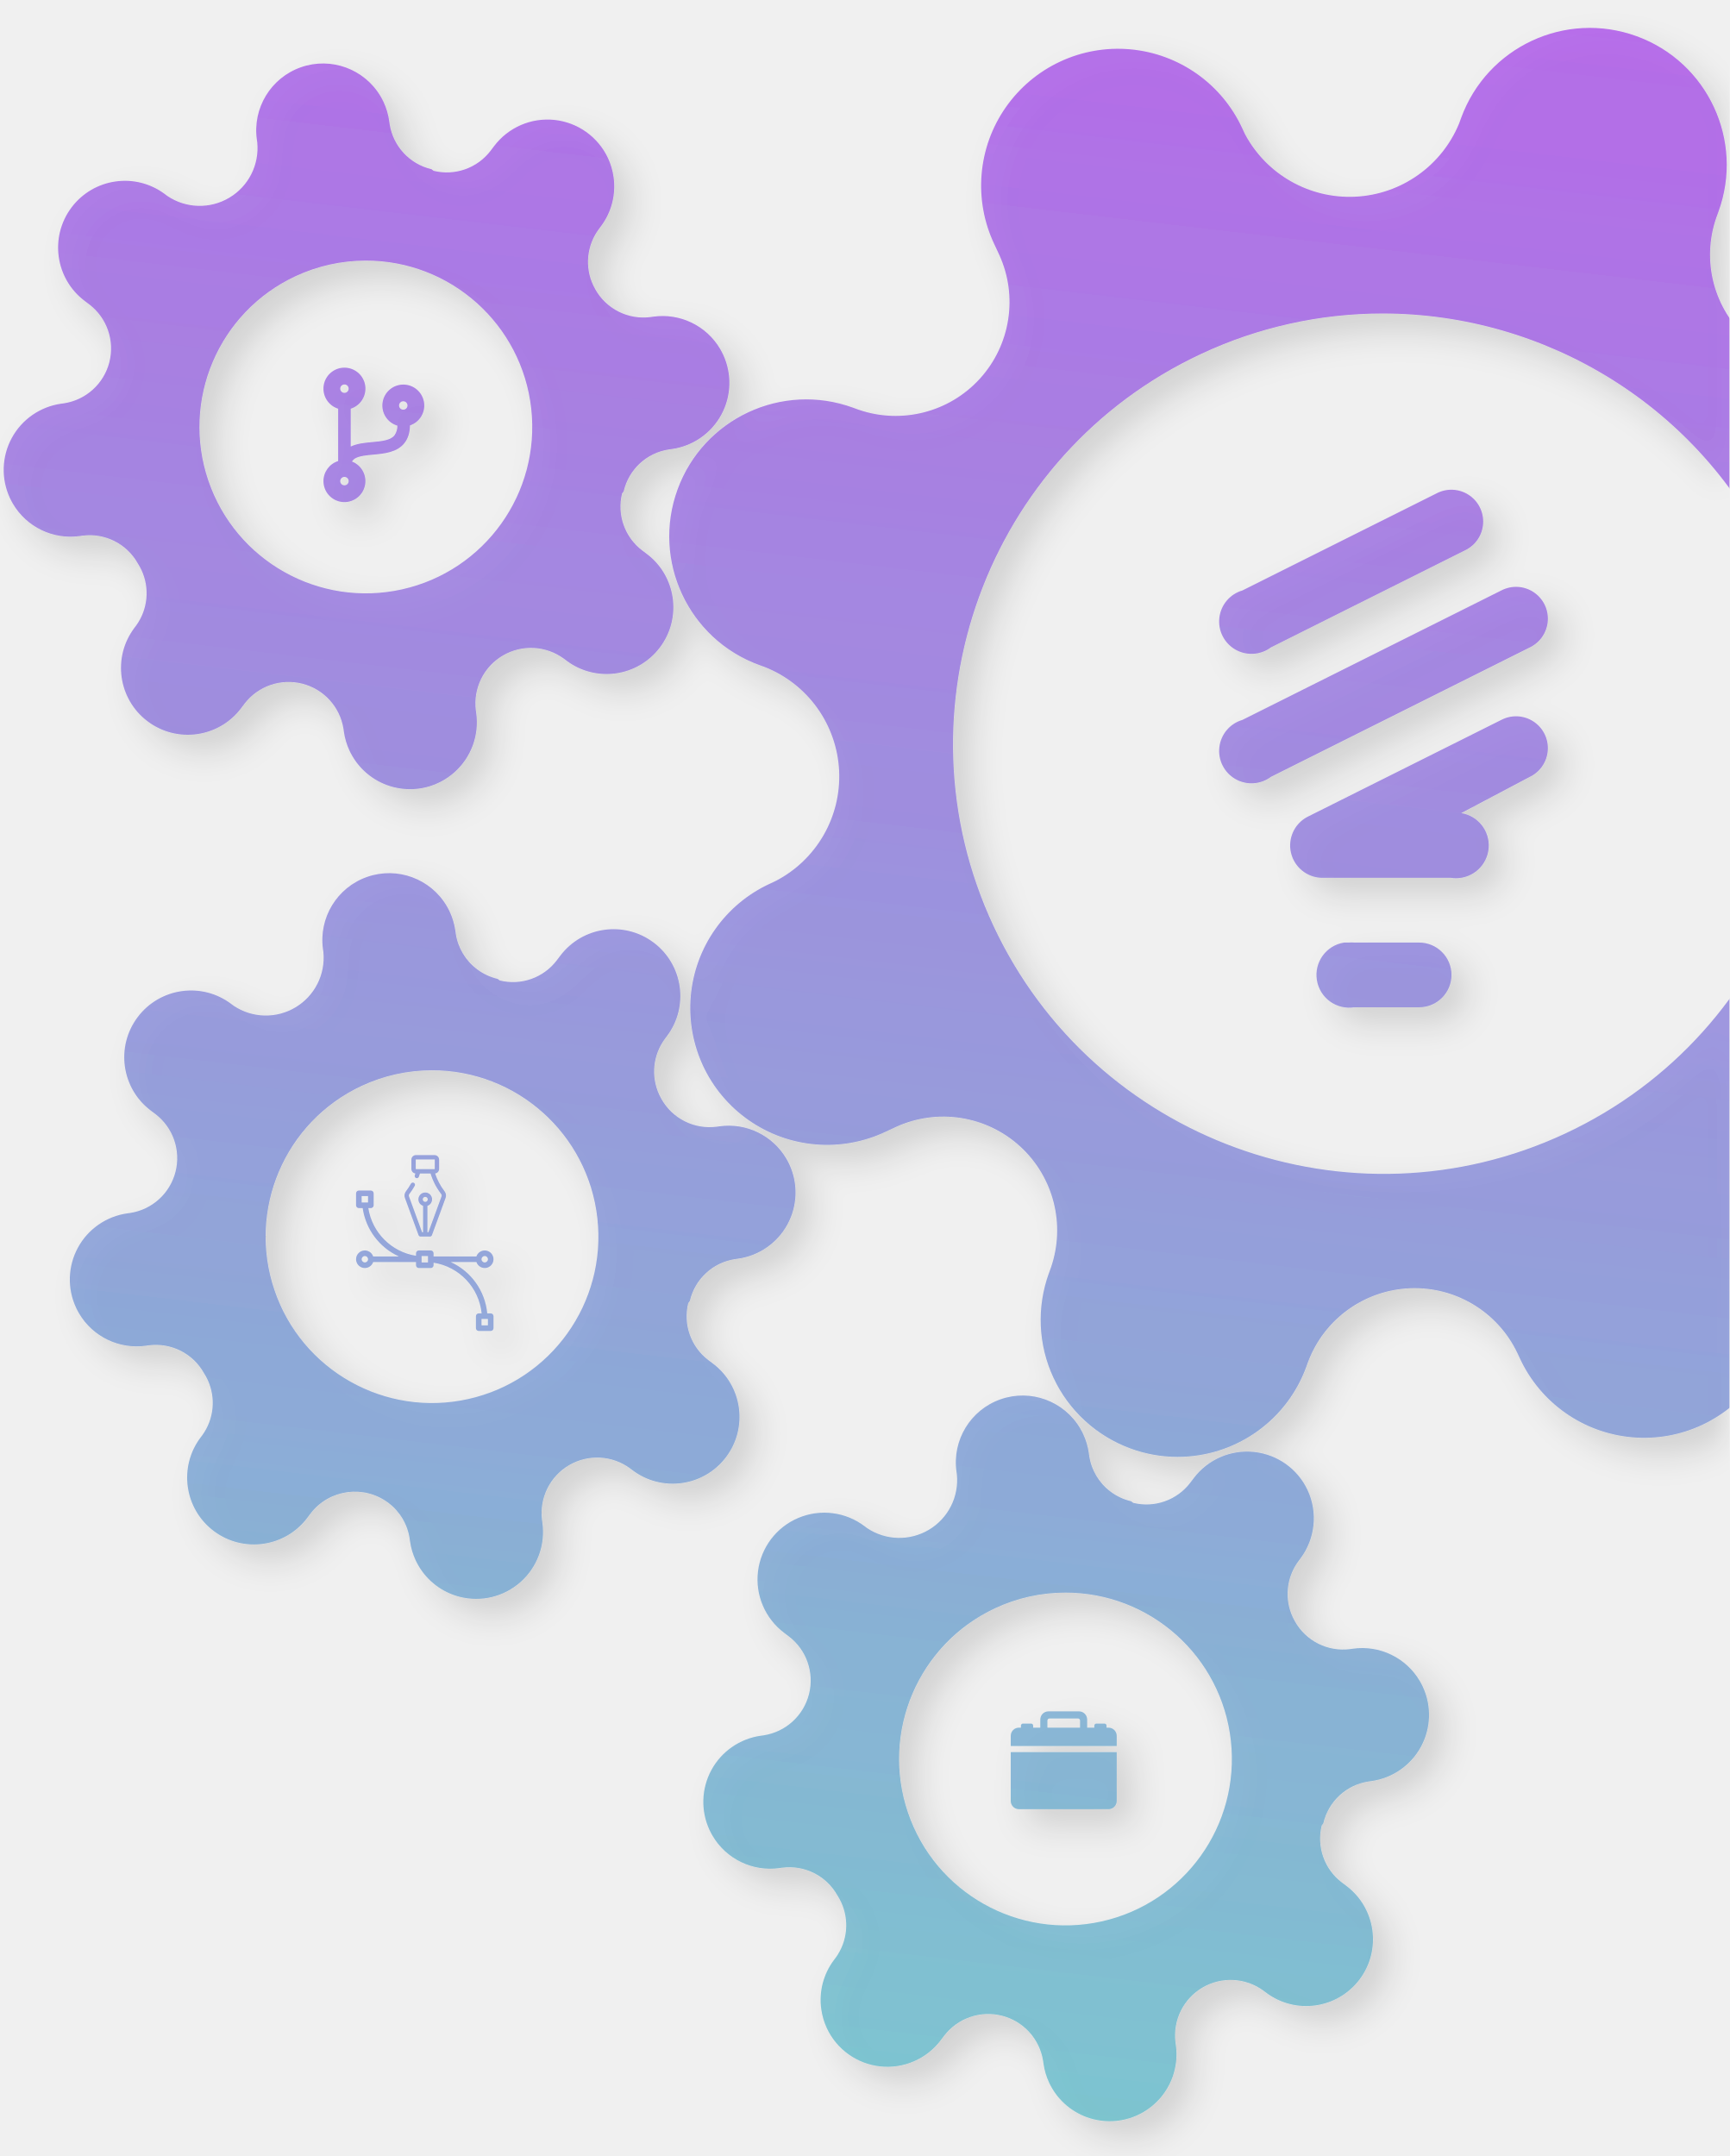
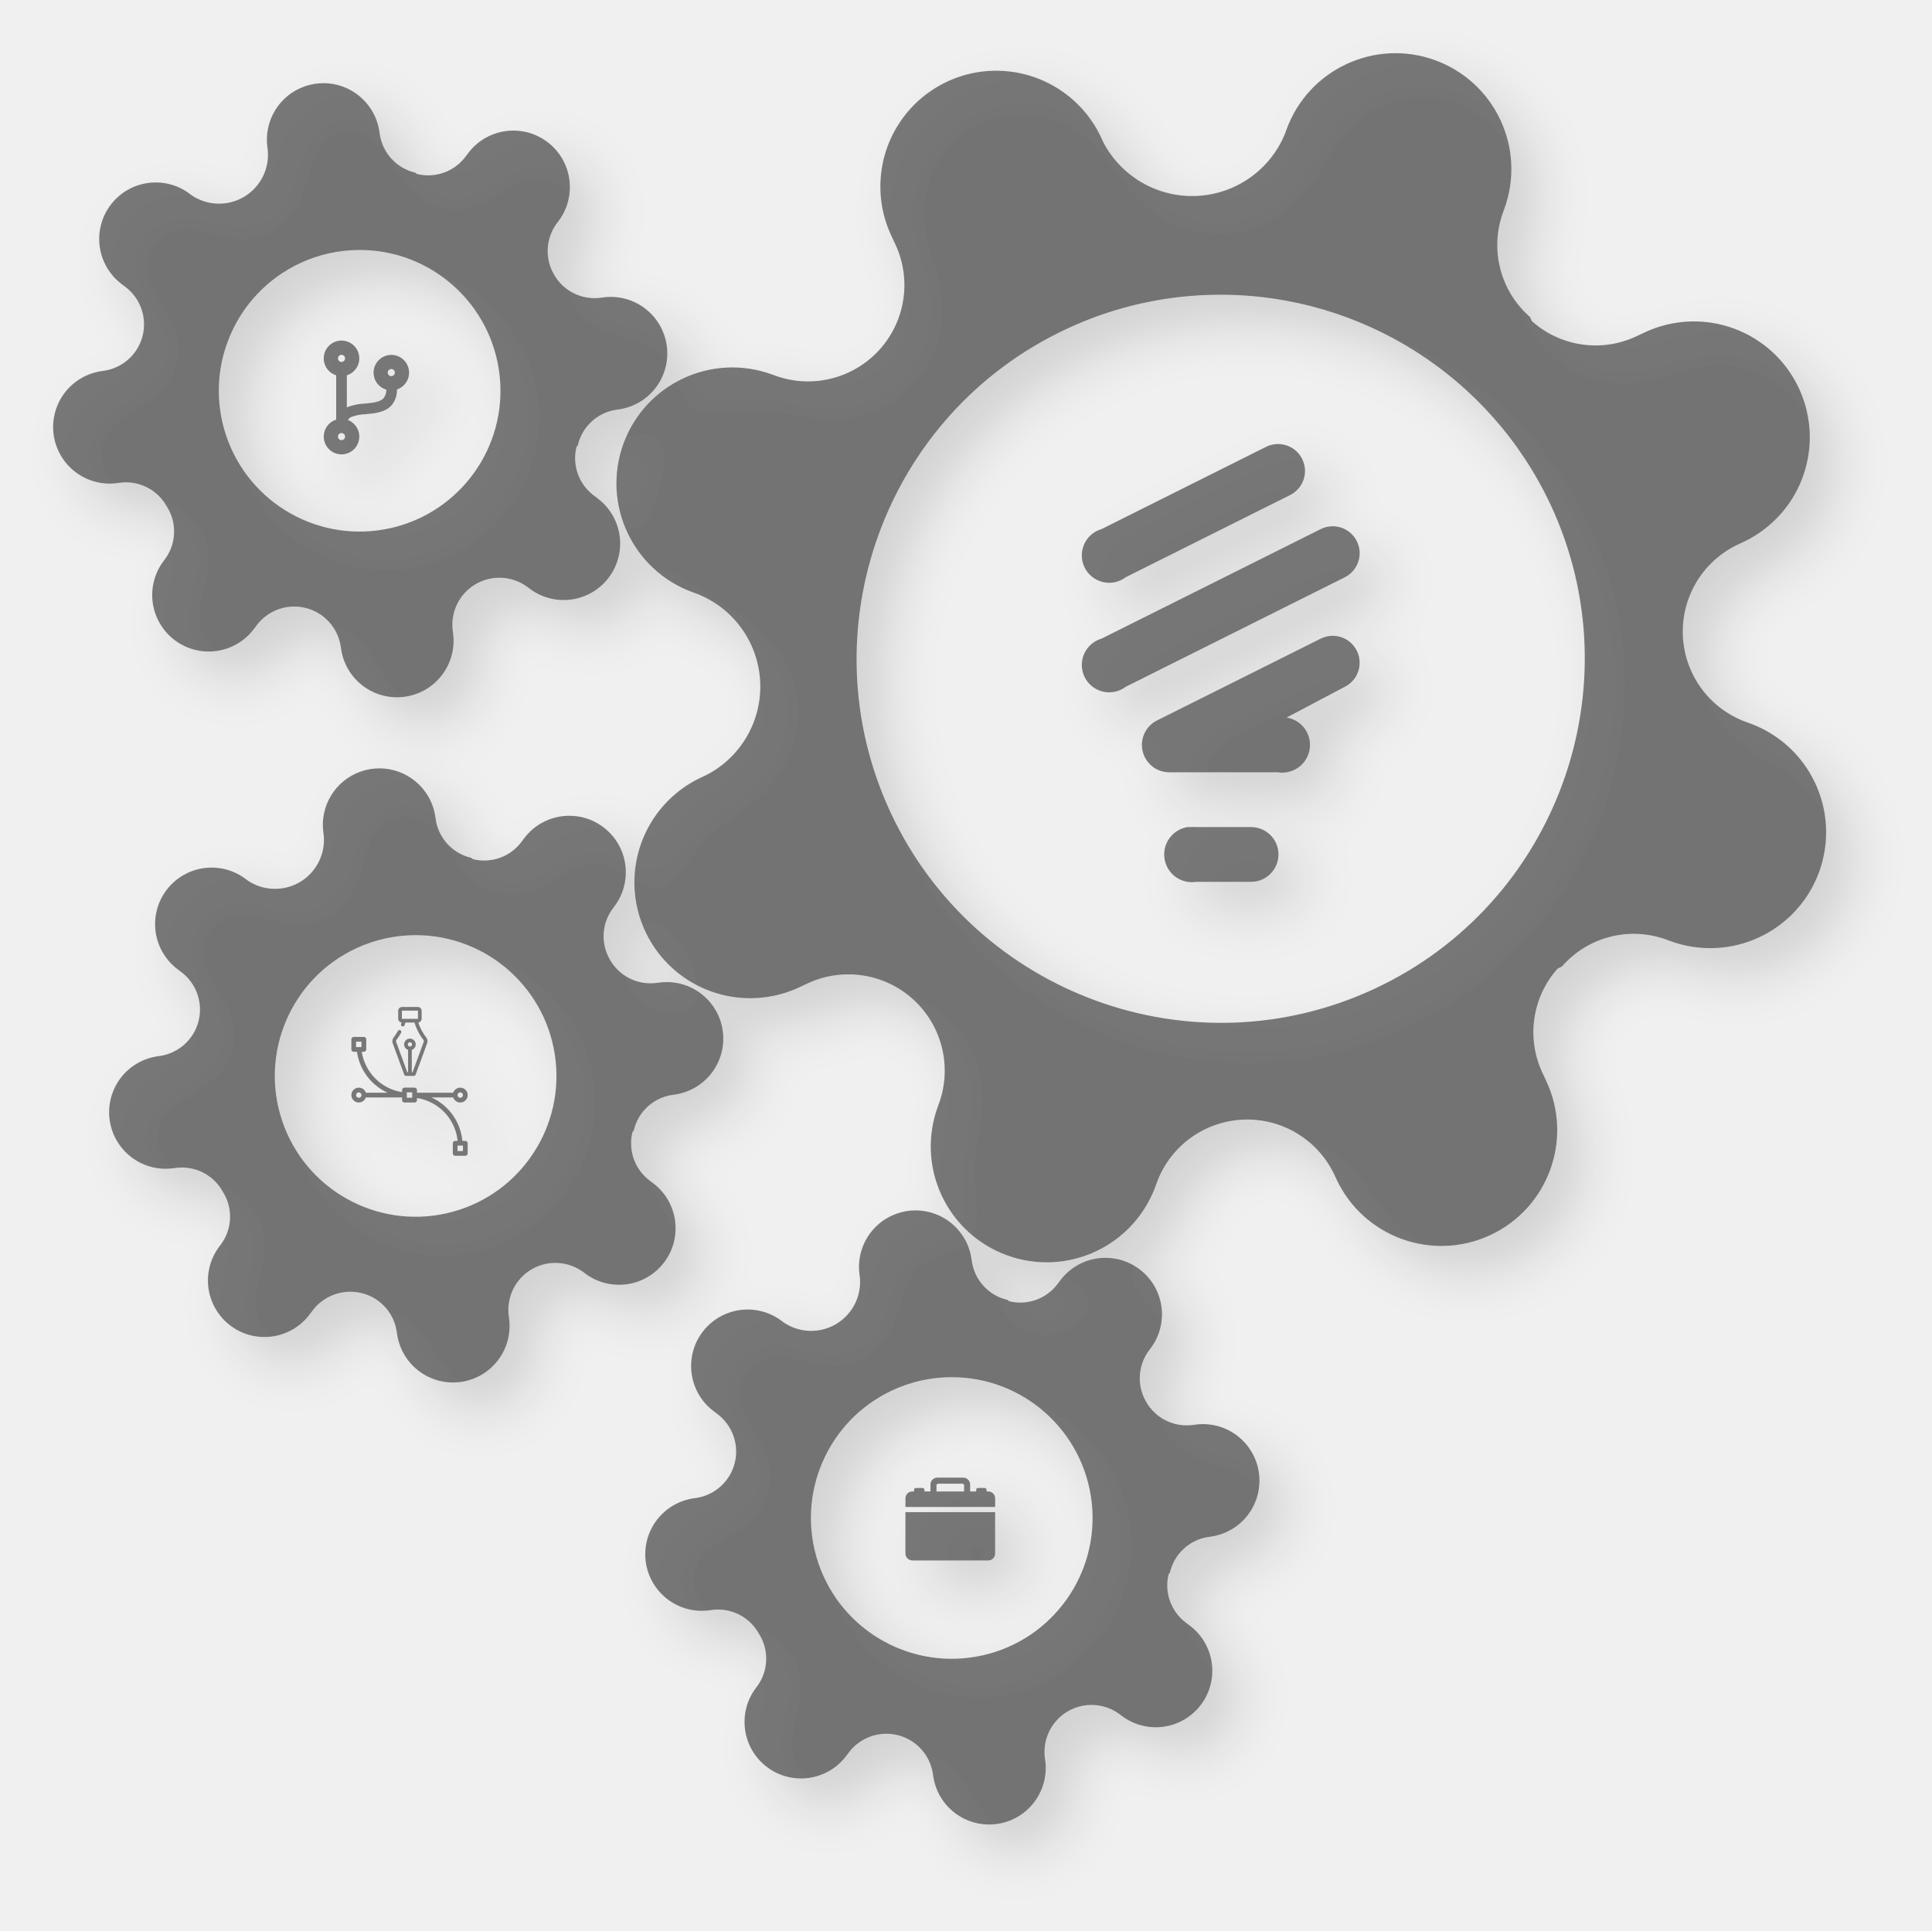
- <svg xmlns="http://www.w3.org/2000/svg" width="1054" height="1314" viewBox="0 0 1054 1314">
+ <svg xmlns="http://www.w3.org/2000/svg" width="727.34" height="726.962" viewBox="0 0 727.34 726.962">
  <defs>
-     <clipPath id="clip-path">
-       <rect id="Rectangle_26" data-name="Rectangle 26" width="1054" height="1314" transform="translate(866 1441)" fill="#fff" />
-     </clipPath>
-     <linearGradient id="linear-gradient" x1="0.639" y1="-0.78" x2="0.391" y2="1.336" gradientUnits="objectBoundingBox">
-       <stop offset="0" stop-color="#d0f" />
-       <stop offset="1" stop-color="#50e3c1" />
-     </linearGradient>
-     <filter id="Background_Color" x="-17.754" y="-2.941" width="1336.47" height="1335.748" filterUnits="userSpaceOnUse">
+     <filter id="g2599" x="0" y="0" width="727.34" height="726.962" filterUnits="userSpaceOnUse">
      <feOffset dx="10" dy="10" input="SourceAlpha" />
      <feGaussianBlur stdDeviation="10" result="blur" />
      <feFlood flood-opacity="0.161" />
      <feComposite operator="in" in2="blur" />
      <feComposite in="SourceGraphic" />
    </filter>
  </defs>
-   <g id="Mask_Group_1" data-name="Mask Group 1" transform="translate(-866 -1441)" clip-path="url(#clip-path)">
-     <g id="Design">
-       <g transform="matrix(1, 0, 0, 1, 866, 1441)" filter="url(#Background_Color)">
-         <path id="Background_Color-2" data-name="Background Color" d="M980.076,1697.172a40.726,40.726,0,0,1-24.9-18.762c-.661-1.128-1.277-2.294-1.825-3.47a40.584,40.584,0,0,1-3.408-11.539l-.24-1.712a33.855,33.855,0,0,0-60.291-15.358l-2.083,2.762a40.742,40.742,0,0,1-69.4-7.242,40.863,40.863,0,0,1-3.421-11.589,40.44,40.44,0,0,1,7.8-30.163l1.1-1.464a33.549,33.549,0,0,0,3.2-33.691,34.538,34.538,0,0,0-2.255-4.08,33.579,33.579,0,0,0-33.625-16.93l-1.711.241a40.708,40.708,0,0,1-40.766-19.657c-.665-1.128-1.279-2.3-1.829-3.475a40.726,40.726,0,0,1,31.258-57.533l1.712-.24a33.8,33.8,0,0,0,15.359-60.289l-2.761-2.083a40.706,40.706,0,1,1,48.993-65.019l1.464,1.1a35.239,35.239,0,0,0,54.7-32.684l-.239-1.708a40.731,40.731,0,0,1,75.43-26.346c.661,1.126,1.275,2.293,1.823,3.469a40.626,40.626,0,0,1,3.409,11.536l.24,1.713a33.414,33.414,0,0,0,13,21.785,33.325,33.325,0,0,0,12.544,5.87l1.3.982a33.567,33.567,0,0,0,34.751-12.295l2.081-2.763a40.742,40.742,0,0,1,69.4,7.239,40.823,40.823,0,0,1-4.381,41.755l-1.1,1.463a33.525,33.525,0,0,0-3.543,34.284c.4.85.834,1.694,1.3,2.508a33.581,33.581,0,0,0,33.628,16.93l1.71-.241a40.708,40.708,0,0,1,40.767,19.657c.662,1.127,1.276,2.294,1.824,3.469a40.714,40.714,0,0,1-31.253,57.537l-1.713.24a33.423,33.423,0,0,0-27.654,25.542l-.982,1.3a33.564,33.564,0,0,0,12.295,34.749l2.767,2.083a40.706,40.706,0,0,1-49,65.018l-1.461-1.1a33.858,33.858,0,0,0-53.725,31.384l.242,1.71a40.739,40.739,0,0,1-50.533,45.108ZM920.5,1385.794a101.4,101.4,0,1,0,42.691-9.494h-.006A100.752,100.752,0,0,0,920.5,1385.794Zm14.449,122.49a4.963,4.963,0,0,1-4.968-4.969V1473.5h64.591v29.812a4.964,4.964,0,0,1-4.969,4.969Zm-4.968-38.506v-6.211a4.963,4.963,0,0,1,4.968-4.969h1.242v-1.242a1.246,1.246,0,0,1,1.243-1.242H942.4a1.246,1.246,0,0,1,1.243,1.242v1.242h4.346v-4.968a4.984,4.984,0,0,1,4.969-4.969h18.632a4.983,4.983,0,0,1,4.969,4.969v4.968h4.348v-1.242a1.246,1.246,0,0,1,1.243-1.242h4.968a1.246,1.246,0,0,1,1.243,1.242v1.242h1.241a4.964,4.964,0,0,1,4.969,4.969v6.211Zm22.358-15.527v4.347h19.874v-4.347a1.245,1.245,0,0,0-1.242-1.242H953.584A1.246,1.246,0,0,0,952.341,1454.251Zm-358.336-75.433a40.726,40.726,0,0,1-24.9-18.762c-.662-1.127-1.277-2.294-1.825-3.469a40.552,40.552,0,0,1-3.406-11.539l-.241-1.713a33.419,33.419,0,0,0-13-21.782,34.007,34.007,0,0,0-47.3,6.424l-2.082,2.762a40.705,40.705,0,1,1-65.017-49l1.1-1.463a33.55,33.55,0,0,0,3.194-33.692,34.288,34.288,0,0,0-2.254-4.08,33.577,33.577,0,0,0-33.625-16.929l-1.71.241a40.71,40.71,0,0,1-40.768-19.658c-.662-1.128-1.278-2.3-1.828-3.475a40.724,40.724,0,0,1,31.258-57.532l1.712-.24a33.8,33.8,0,0,0,15.359-60.29l-2.763-2.082a40.707,40.707,0,0,1,49-65.02l1.462,1.1a35.239,35.239,0,0,0,54.7-32.684l-.238-1.708a40.731,40.731,0,0,1,75.43-26.347c.661,1.127,1.277,2.293,1.825,3.469a40.619,40.619,0,0,1,3.407,11.537l.24,1.712a33.43,33.43,0,0,0,13,21.785,33.318,33.318,0,0,0,12.544,5.869l1.3.983a33.562,33.562,0,0,0,34.749-12.3l2.083-2.763a40.7,40.7,0,1,1,65.016,48.994l-1.1,1.463a33.529,33.529,0,0,0-3.542,34.285c.4.85.833,1.693,1.3,2.507a33.582,33.582,0,0,0,33.627,16.93l1.709-.242a40.709,40.709,0,0,1,40.768,19.658c.662,1.126,1.277,2.294,1.825,3.47a40.718,40.718,0,0,1-31.256,57.537l-1.712.241a33.421,33.421,0,0,0-27.654,25.541l-.982,1.3a33.561,33.561,0,0,0,12.3,34.748l2.765,2.083a40.706,40.706,0,0,1-49,65.018l-1.462-1.1A33.855,33.855,0,0,0,644.3,1332l.241,1.71a40.737,40.737,0,0,1-50.535,45.108Zm-59.573-311.378a101.4,101.4,0,1,0,42.691-9.494A101.5,101.5,0,0,0,534.433,1067.439ZM1003.14,1288.52a83.42,83.42,0,0,1-49.884-106.979l1.21-3.325a69.378,69.378,0,0,0-94.312-85.8l-6.426,3a83.417,83.417,0,1,1-70.508-151.2l3.4-1.588A71.713,71.713,0,0,0,780.107,812.2l-3.326-1.21a83.466,83.466,0,1,1,57.1-156.864l3.324,1.211A69.38,69.38,0,0,0,923,561.024l-3-6.428a83.418,83.418,0,1,1,151.2-70.508l1.588,3.4a72.219,72.219,0,0,0,130.424-6.514l1.21-3.326a83.465,83.465,0,1,1,156.863,57.093l-1.211,3.326a68.807,68.807,0,0,0,19.607,74.615l1.409,3.023a68.78,68.78,0,0,0,74.706,11.185l6.428-3A83.419,83.419,0,1,1,1532.74,775.1l-3.4,1.588a69.3,69.3,0,0,0,5.1,127.4l3.326,1.21a83.465,83.465,0,1,1-57.1,156.863l-3.325-1.21a68.491,68.491,0,0,0-74.616,19.606l-3.022,1.409a68.776,68.776,0,0,0-11.185,74.706l3,6.428a83.419,83.419,0,1,1-151.206,70.509l-1.588-3.4a69.378,69.378,0,0,0-127.4,5.1l-1.21,3.325a83.415,83.415,0,0,1-74.789,54.852q-1.836.08-3.668.079A82.966,82.966,0,0,1,1003.14,1288.52Zm43.042-667.243c-131.034,61.1-187.926,217.415-126.825,348.448s217.415,187.926,348.448,126.825S1455.732,879.134,1394.631,748.1C1350.2,652.81,1255.4,596.729,1156.594,596.724h-.013A260.576,260.576,0,0,0,1046.182,621.277ZM605.745,1216.83a1.709,1.709,0,0,1-1.709-1.708v-7.3a1.709,1.709,0,0,1,1.709-1.709h1.764a34.816,34.816,0,0,0-29.278-30.87v1.53a1.708,1.708,0,0,1-1.709,1.709h-7.3a1.709,1.709,0,0,1-1.709-1.709v-1.944H541.425a5.361,5.361,0,1,1,0-3.417h15.64a38.333,38.333,0,0,1-22.055-29.456H532.69a1.708,1.708,0,0,1-1.707-1.709v-7.3a1.708,1.708,0,0,1,1.707-1.709H540a1.71,1.71,0,0,1,1.709,1.709v7.3a1.71,1.71,0,0,1-1.709,1.709h-1.531a34.88,34.88,0,0,0,29.043,29.044v-1.532a1.709,1.709,0,0,1,1.709-1.708h7.3a1.708,1.708,0,0,1,1.709,1.708v1.944h26.086a5.362,5.362,0,1,1,0,3.417H588.677a38.251,38.251,0,0,1,22.268,31.283h2.106a1.709,1.709,0,0,1,1.709,1.709v7.3a1.709,1.709,0,0,1-1.709,1.708Zm1.707-3.417h3.889v-3.887h-3.889Zm0-40.3a1.944,1.944,0,1,0,1.946-1.944A1.947,1.947,0,0,0,607.452,1173.116Zm-36.525,1.943h3.887v-3.887h-3.887Zm-36.526-1.943a1.943,1.943,0,1,0,1.943-1.944A1.945,1.945,0,0,0,534.4,1173.116Zm0-34.583h3.885v-3.889H534.4Zm35.908,20.787a1.332,1.332,0,0,1-1.252-.874l-8.3-22.661a4.2,4.2,0,0,1,.587-4.023,38.369,38.369,0,0,0,3.071-4.687,1.332,1.332,0,1,1,2.33,1.293,40.684,40.684,0,0,1-3.288,5.014,1.576,1.576,0,0,0-.2,1.487l7.977,21.786h.585v-16.068a4.181,4.181,0,1,1,2.665,0v16.068h.584l7.977-21.786a1.576,1.576,0,0,0-.2-1.487,38.475,38.475,0,0,1-6.458-12.514h-6.476c-.143.506-.351,1.174-.64,1.97a1.33,1.33,0,0,1-1.253.879,1.353,1.353,0,0,1-.452-.078,1.334,1.334,0,0,1-.8-1.707c.145-.4.266-.762.368-1.083a2.761,2.761,0,0,1-2.438-2.737v-5.7a2.76,2.76,0,0,1,2.757-2.757h11.394a2.759,2.759,0,0,1,2.757,2.757v5.7a2.759,2.759,0,0,1-2.435,2.736,36.765,36.765,0,0,0,5.791,10.914,4.2,4.2,0,0,1,.587,4.023l-8.3,22.66a1.331,1.331,0,0,1-1.251.874Zm1.331-22.694a1.516,1.516,0,1,0,1.517-1.516A1.519,1.519,0,0,0,571.64,1136.626Zm-4.273-24.209v5.7a.092.092,0,0,0,.092.092h11.394a.092.092,0,0,0,.092-.092v-5.7a.092.092,0,0,0-.092-.092H567.459A.092.092,0,0,0,567.367,1112.417Zm549.184-109.426a19.976,19.976,0,0,1,16.57-22.881h.393a19.581,19.581,0,0,1,2.367,0,19.655,19.655,0,0,1,3.551,0h39.45a19.724,19.724,0,0,1,0,39.449h-39.45a19.956,19.956,0,0,1-22.881-16.568Zm84.842-62.077a20.124,20.124,0,0,1-3.181-.254h-78.9a19.724,19.724,0,0,1-8.68-37.082l118.347-59.174a19.409,19.409,0,1,1,17.357,34.716l-41.815,22.091a19.977,19.977,0,0,1-3.129,39.7ZM553.685,885.35a40.7,40.7,0,0,1-24.9-18.762c-.664-1.125-1.279-2.294-1.827-3.469a40.66,40.66,0,0,1-3.407-11.539l-.239-1.711a33.856,33.856,0,0,0-60.292-15.359l-2.083,2.763a40.706,40.706,0,1,1-65.018-49l1.1-1.463a33.545,33.545,0,0,0,3.2-33.692,34.566,34.566,0,0,0-2.254-4.081,33.579,33.579,0,0,0-33.626-16.928l-1.709.241A40.713,40.713,0,0,1,321.863,712.7c-.664-1.129-1.28-2.3-1.83-3.476a40.726,40.726,0,0,1,31.26-57.533l1.712-.239a33.8,33.8,0,0,0,15.358-60.29l-2.762-2.083A40.706,40.706,0,0,1,414.6,524.057l1.463,1.1a35.238,35.238,0,0,0,54.7-32.684l-.238-1.708a40.728,40.728,0,0,1,75.427-26.346c.663,1.126,1.277,2.293,1.827,3.469a40.618,40.618,0,0,1,3.408,11.538l.241,1.711a33.574,33.574,0,0,0,25.54,27.654l1.3.982a33.562,33.562,0,0,0,34.75-12.295l2.082-2.764a40.74,40.74,0,0,1,69.4,7.24,40.865,40.865,0,0,1,3.423,11.592,40.456,40.456,0,0,1-7.8,30.164l-1.1,1.463a33.521,33.521,0,0,0-3.542,34.284c.4.85.832,1.693,1.3,2.508A33.582,33.582,0,0,0,710.4,598.9l1.709-.242a40.706,40.706,0,0,1,40.768,19.658c.663,1.127,1.277,2.293,1.824,3.469a40.718,40.718,0,0,1-31.255,57.538l-1.71.24A33.425,33.425,0,0,0,694.079,705.1l-.98,1.3a33.561,33.561,0,0,0,12.293,34.748l2.766,2.083a40.706,40.706,0,0,1-49,65.018l-1.461-1.1a33.857,33.857,0,0,0-53.725,31.384l.241,1.71a40.736,40.736,0,0,1-50.533,45.107ZM494.112,573.972a101.4,101.4,0,1,0,42.691-9.494A101.5,101.5,0,0,0,494.112,573.972Zm572.734,306.451a19.725,19.725,0,0,1,4.34-36.018l157.8-78.9a19.409,19.409,0,1,1,17.357,34.716l-157.8,78.9a19.726,19.726,0,0,1-21.7,1.3Zm0-78.9a19.725,19.725,0,0,1,4.34-36.018l118.346-59.174a19.41,19.41,0,1,1,17.359,34.716l-118.348,59.174a19.726,19.726,0,0,1-21.7,1.3ZM511.1,698.882a12.832,12.832,0,0,1,8.963-12.228v-31.9a12.806,12.806,0,1,1,7.682,0V677.8c3.826-1.84,8.5-2.289,13.014-2.7,5.746-.528,11.171-1.04,13.636-4.114a9.854,9.854,0,0,0,1.761-5.906,12.784,12.784,0,1,1,7.7-.144c-.081,4.5-1.216,8.083-3.457,10.867-4.514,5.6-12.164,6.323-18.92,6.946-4.113.384-7.986.736-10.579,2.049a5.633,5.633,0,0,0-2.385,2.145,12.8,12.8,0,1,1-17.415,11.94Zm10.245,0a2.56,2.56,0,1,0,2.56-2.561A2.568,2.568,0,0,0,521.343,698.882Zm35.852-46.1a2.56,2.56,0,1,0,2.561-2.561A2.568,2.568,0,0,0,557.2,652.785Zm-35.852-10.244a2.56,2.56,0,1,0,2.56-2.56A2.568,2.568,0,0,0,521.343,642.542Z" transform="translate(-313.98 -405.66)" opacity="0.81" fill="url(#linear-gradient)" />
-       </g>
+   <g id="Gears" transform="translate(-747.242 -1228.047)">
+     <g transform="matrix(1, 0, 0, 1, 747.24, 1228.05)" filter="url(#g2599)">
+       <path id="g2599-2" data-name="g2599" d="M663.282,1088.991a21.292,21.292,0,0,1-13.018-9.809c-.346-.59-.668-1.2-.954-1.814a21.22,21.22,0,0,1-1.782-6.033l-.125-.9a17.7,17.7,0,0,0-31.52-8.029l-1.089,1.444a21.281,21.281,0,1,1-33.993-25.614l.575-.766a17.539,17.539,0,0,0,1.673-17.613,18.067,18.067,0,0,0-1.179-2.133,17.555,17.555,0,0,0-17.579-8.851l-.895.126a21.282,21.282,0,0,1-21.312-10.277c-.348-.59-.669-1.2-.956-1.817a21.291,21.291,0,0,1,16.342-30.078l.9-.125a17.671,17.671,0,0,0,8.03-31.519l-1.443-1.089a21.281,21.281,0,1,1,25.613-33.992l.765.575a18.423,18.423,0,0,0,28.6-17.087l-.125-.893a21.294,21.294,0,0,1,39.434-13.774c.346.589.667,1.2.953,1.814a21.24,21.24,0,0,1,1.782,6.031l.125.9a17.555,17.555,0,0,0,13.354,14.458l.68.513a17.549,17.549,0,0,0,18.168-6.428l1.088-1.444a21.281,21.281,0,1,1,33.992,25.614l-.575.765a17.527,17.527,0,0,0-1.852,17.924c.209.444.436.886.68,1.311a17.556,17.556,0,0,0,17.581,8.851l.894-.126a21.282,21.282,0,0,1,21.313,10.277c.346.589.667,1.2.954,1.814a21.285,21.285,0,0,1-16.339,30.08l-.9.126a17.473,17.473,0,0,0-14.457,13.353l-.513.68a17.547,17.547,0,0,0,6.428,18.167l1.447,1.089a21.282,21.282,0,1,1-25.617,33.991l-.764-.575a17.7,17.7,0,0,0-28.087,16.407l.127.894a21.3,21.3,0,0,1-26.419,23.582ZM632.136,926.2a53.012,53.012,0,1,0,22.319-4.963h0a52.667,52.667,0,0,0-22.31,4.961Zm7.554,64.037a2.595,2.595,0,0,1-2.6-2.6V972.057H670.86v15.586a2.595,2.595,0,0,1-2.6,2.6Zm-2.6-20.131v-3.247a2.594,2.594,0,0,1,2.6-2.6h.649v-.649a.651.651,0,0,1,.65-.649h2.6a.651.651,0,0,1,.65.649v.649h2.272v-2.6a2.606,2.606,0,0,1,2.6-2.6h9.741a2.6,2.6,0,0,1,2.6,2.6v2.6h2.273v-.649a.651.651,0,0,1,.65-.649h2.6a.651.651,0,0,1,.65.649v.649h.649a2.6,2.6,0,0,1,2.6,2.6v3.247Zm11.689-8.117v2.273h10.39v-2.273a.651.651,0,0,0-.649-.649h-9.09a.651.651,0,0,0-.65.651ZM461.445,922.556a21.291,21.291,0,0,1-13.018-9.809c-.346-.589-.668-1.2-.954-1.814a21.2,21.2,0,0,1-1.781-6.033l-.126-.9a17.472,17.472,0,0,0-6.8-11.388,17.779,17.779,0,0,0-24.728,3.358l-1.088,1.444A21.281,21.281,0,1,1,378.963,871.8l.575-.765a17.54,17.54,0,0,0,1.67-17.614,17.919,17.919,0,0,0-1.178-2.133,17.554,17.554,0,0,0-17.579-8.85l-.894.126a21.283,21.283,0,0,1-21.313-10.277c-.346-.59-.668-1.2-.956-1.817A21.29,21.29,0,0,1,355.629,800.4l.895-.125a17.67,17.67,0,0,0,8.03-31.519l-1.444-1.089a21.282,21.282,0,1,1,25.617-33.992l.764.575a18.423,18.423,0,0,0,28.6-17.087l-.124-.893A21.294,21.294,0,0,1,457.4,702.491c.346.589.668,1.2.954,1.814a21.237,21.237,0,0,1,1.781,6.031l.125.9a17.553,17.553,0,0,0,13.354,14.457l.68.514a17.546,17.546,0,0,0,18.167-6.43l1.089-1.445a21.28,21.28,0,1,1,33.99,25.614l-.575.765a17.529,17.529,0,0,0-1.852,17.924c.209.444.435.885.68,1.311a17.557,17.557,0,0,0,17.58,8.851l.893-.126a21.282,21.282,0,0,1,21.313,10.277c.346.589.668,1.2.954,1.814a21.287,21.287,0,0,1-16.341,30.08l-.9.126a17.472,17.472,0,0,0-14.457,13.353l-.513.68a17.545,17.545,0,0,0,6.43,18.166l1.446,1.089a21.282,21.282,0,0,1-25.617,33.991l-.764-.575a17.7,17.7,0,0,0-28.08,16.415l.126.894a21.3,21.3,0,0,1-26.419,23.582ZM430.3,759.769a53.011,53.011,0,1,0,22.319-4.963,53.011,53.011,0,0,0-22.319,4.963ZM675.34,875.35a43.612,43.612,0,0,1-26.079-55.928l.633-1.738a36.271,36.271,0,0,0-49.306-44.856l-3.359,1.568a43.61,43.61,0,1,1-36.862-79.047l1.778-.83a37.491,37.491,0,0,0-3.405-68.187L557,625.7a43.636,43.636,0,0,1,29.852-82.008l1.738.633a36.272,36.272,0,0,0,44.853-49.306l-1.568-3.361A43.61,43.61,0,1,1,710.922,454.8l.829,1.778a37.756,37.756,0,0,0,68.185-3.405l.633-1.739a43.635,43.635,0,0,1,82.007,29.848l-.633,1.739a35.972,35.972,0,0,0,10.251,39.008l.737,1.58a35.957,35.957,0,0,0,39.056,5.847l3.36-1.568a43.613,43.613,0,1,1,36.865,79.052l-1.778.83a36.23,36.23,0,0,0,2.666,66.6l1.739.633a43.636,43.636,0,1,1-29.852,82.007l-1.738-.633a35.807,35.807,0,0,0-39.009,10.25l-1.58.737a35.956,35.956,0,0,0-5.848,39.056l1.568,3.361a43.611,43.611,0,1,1-79.05,36.862l-.83-1.778a36.271,36.271,0,0,0-66.6,2.666l-.633,1.738a43.609,43.609,0,0,1-39.1,28.677q-.96.042-1.918.041a43.379,43.379,0,0,1-14.909-2.638Zm22.5-348.832c-68.5,31.943-98.247,113.664-66.3,182.167s113.664,98.247,182.167,66.3,98.247-113.664,66.3-182.168a137.268,137.268,0,0,0-124.446-79.139h-.007a136.214,136.214,0,0,0-57.7,12.831ZM467.583,837.871a.894.894,0,0,1-.893-.893v-3.816a.893.893,0,0,1,.893-.893h.922A18.2,18.2,0,0,0,453.2,816.129v.8a.893.893,0,0,1-.893.893h-3.816a.893.893,0,0,1-.893-.893v-1.016H433.957a2.8,2.8,0,1,1,0-1.786h8.177a20.04,20.04,0,0,1-11.53-15.4h-1.213a.893.893,0,0,1-.892-.893v-3.816a.893.893,0,0,1,.892-.894h3.822a.894.894,0,0,1,.893.893v3.816a.894.894,0,0,1-.893.893h-.8A18.235,18.235,0,0,0,447.6,813.911v-.8a.893.893,0,0,1,.893-.893h3.816a.893.893,0,0,1,.893.893v1.016h13.638a2.8,2.8,0,1,1,0,1.786H458.66A20,20,0,0,1,470.3,832.268h1.1a.893.893,0,0,1,.893.893v3.817a.893.893,0,0,1-.893.893Zm.892-1.786h2.033v-2.032h-2.033Zm0-21.069a1.018,1.018,0,1,0,.3-.717,1.016,1.016,0,0,0-.3.717Zm-19.1,1.016h2.032V814h-2.032Zm-19.1-1.016a1.016,1.016,0,1,0,.3-.717,1.016,1.016,0,0,0-.3.717Zm0-18.08h2.031V794.9h-2.032ZM449.058,807.8a.7.7,0,0,1-.655-.457L444.064,795.5a2.2,2.2,0,0,1,.307-2.1,20.072,20.072,0,0,0,1.606-2.45.7.7,0,1,1,1.218.676,21.282,21.282,0,0,1-1.719,2.621.824.824,0,0,0-.1.777l4.17,11.39h.306v-8.4a2.186,2.186,0,1,1,1.393,0v8.4h.305l4.17-11.39a.824.824,0,0,0-.1-.777,20.115,20.115,0,0,1-3.376-6.542h-3.386c-.075.264-.184.614-.335,1.03a.7.7,0,0,1-.655.46.707.707,0,0,1-.236-.041.7.7,0,0,1-.418-.892c.076-.209.139-.4.192-.566a1.443,1.443,0,0,1-1.275-1.431v-2.98a1.443,1.443,0,0,1,1.441-1.441h5.957a1.442,1.442,0,0,1,1.441,1.441v2.98a1.442,1.442,0,0,1-1.273,1.43,19.22,19.22,0,0,0,3.028,5.706,2.2,2.2,0,0,1,.307,2.1l-4.339,11.846a.7.7,0,0,1-.654.457Zm.7-11.864a.794.794,0,1,0,.232-.559.793.793,0,0,0-.232.559Zm-2.234-12.656v2.98a.048.048,0,0,0,.048.048h5.957a.048.048,0,0,0,.048-.048v-2.98a.048.048,0,0,0-.048-.048h-5.957a.048.048,0,0,0-.035.015.049.049,0,0,0-.013.036Zm287.111-57.207a10.443,10.443,0,0,1,8.663-11.962h.205a10.258,10.258,0,0,1,1.237,0,10.273,10.273,0,0,1,1.857,0h20.624a10.312,10.312,0,0,1,0,20.624H746.593a10.433,10.433,0,0,1-11.962-8.662Zm44.355-32.454a10.532,10.532,0,0,1-1.663-.133H736.074a10.312,10.312,0,0,1-4.538-19.386l61.871-30.936a10.146,10.146,0,1,1,9.075,18.151l-21.861,11.548a10.444,10.444,0,0,1-1.636,20.755ZM440.367,664.575a21.278,21.278,0,0,1-13.018-9.809c-.347-.588-.669-1.2-.955-1.813a21.258,21.258,0,0,1-1.781-6.033l-.125-.894a17.7,17.7,0,0,0-31.52-8.03l-1.089,1.444a21.282,21.282,0,1,1-33.991-25.617l.575-.765a17.537,17.537,0,0,0,1.673-17.614,18.074,18.074,0,0,0-1.178-2.134,17.555,17.555,0,0,0-17.58-8.85l-.893.126a21.285,21.285,0,0,1-21.313-10.273c-.347-.59-.669-1.2-.957-1.817a21.291,21.291,0,0,1,16.343-30.078l.9-.125a17.67,17.67,0,0,0,8.029-31.519l-1.444-1.089a21.282,21.282,0,0,1,25.616-33.993l.765.575a18.422,18.422,0,0,0,28.6-17.087l-.124-.893a21.292,21.292,0,0,1,39.433-13.774c.347.589.668,1.2.955,1.814a21.235,21.235,0,0,1,1.782,6.032l.126.895a17.552,17.552,0,0,0,13.352,14.457l.68.513a17.546,17.546,0,0,0,18.167-6.428l1.089-1.445a21.282,21.282,0,0,1,33.994,25.615l-.575.765a17.525,17.525,0,0,0-1.852,17.924c.209.444.435.885.68,1.311A17.557,17.557,0,0,0,522.3,514.82l.893-.127A21.281,21.281,0,0,1,544.5,524.971c.347.589.668,1.2.953,1.814a21.287,21.287,0,0,1-16.34,30.081l-.894.125a17.474,17.474,0,0,0-14.459,13.351l-.512.68a17.546,17.546,0,0,0,6.427,18.166l1.446,1.089a21.282,21.282,0,1,1-25.617,33.991l-.764-.575A17.7,17.7,0,0,0,466.657,640.1l.126.894a21.3,21.3,0,0,1-26.418,23.582ZM409.222,501.788a53.011,53.011,0,1,0,22.319-4.963A53.011,53.011,0,0,0,409.222,501.788ZM708.645,662a10.312,10.312,0,0,1,2.269-18.83l82.5-41.249a10.146,10.146,0,1,1,9.075,18.151l-82.5,41.247a10.313,10.313,0,0,1-11.345.68Zm0-41.249a10.312,10.312,0,0,1,2.269-18.83l61.871-30.936a10.147,10.147,0,1,1,9.076,18.151L719.988,620.07a10.313,10.313,0,0,1-11.345.68ZM418.1,567.09a6.709,6.709,0,0,1,4.686-6.393V544.02a6.695,6.695,0,1,1,4.016,0v12.048a20.145,20.145,0,0,1,6.8-1.412c3-.276,5.84-.544,7.129-2.151a5.152,5.152,0,0,0,.921-3.088,6.683,6.683,0,1,1,4.026-.075,9.007,9.007,0,0,1-1.807,5.681c-2.36,2.928-6.359,3.306-9.891,3.631a16.827,16.827,0,0,0-5.531,1.071,2.946,2.946,0,0,0-1.247,1.121,6.692,6.692,0,1,1-9.1,6.242Zm5.356,0a1.338,1.338,0,1,0,1.339-1.339,1.338,1.338,0,0,0-1.339,1.339Zm18.743-24.1a1.338,1.338,0,1,0,1.339-1.339,1.338,1.338,0,0,0-1.339,1.339Zm-18.743-5.356A1.338,1.338,0,1,0,424.8,536.3a1.338,1.338,0,0,0-1.338,1.338Z" transform="translate(-296.22 -402.71)" fill="#5d5d5d" opacity="0.81" />
    </g>
  </g>
</svg>
